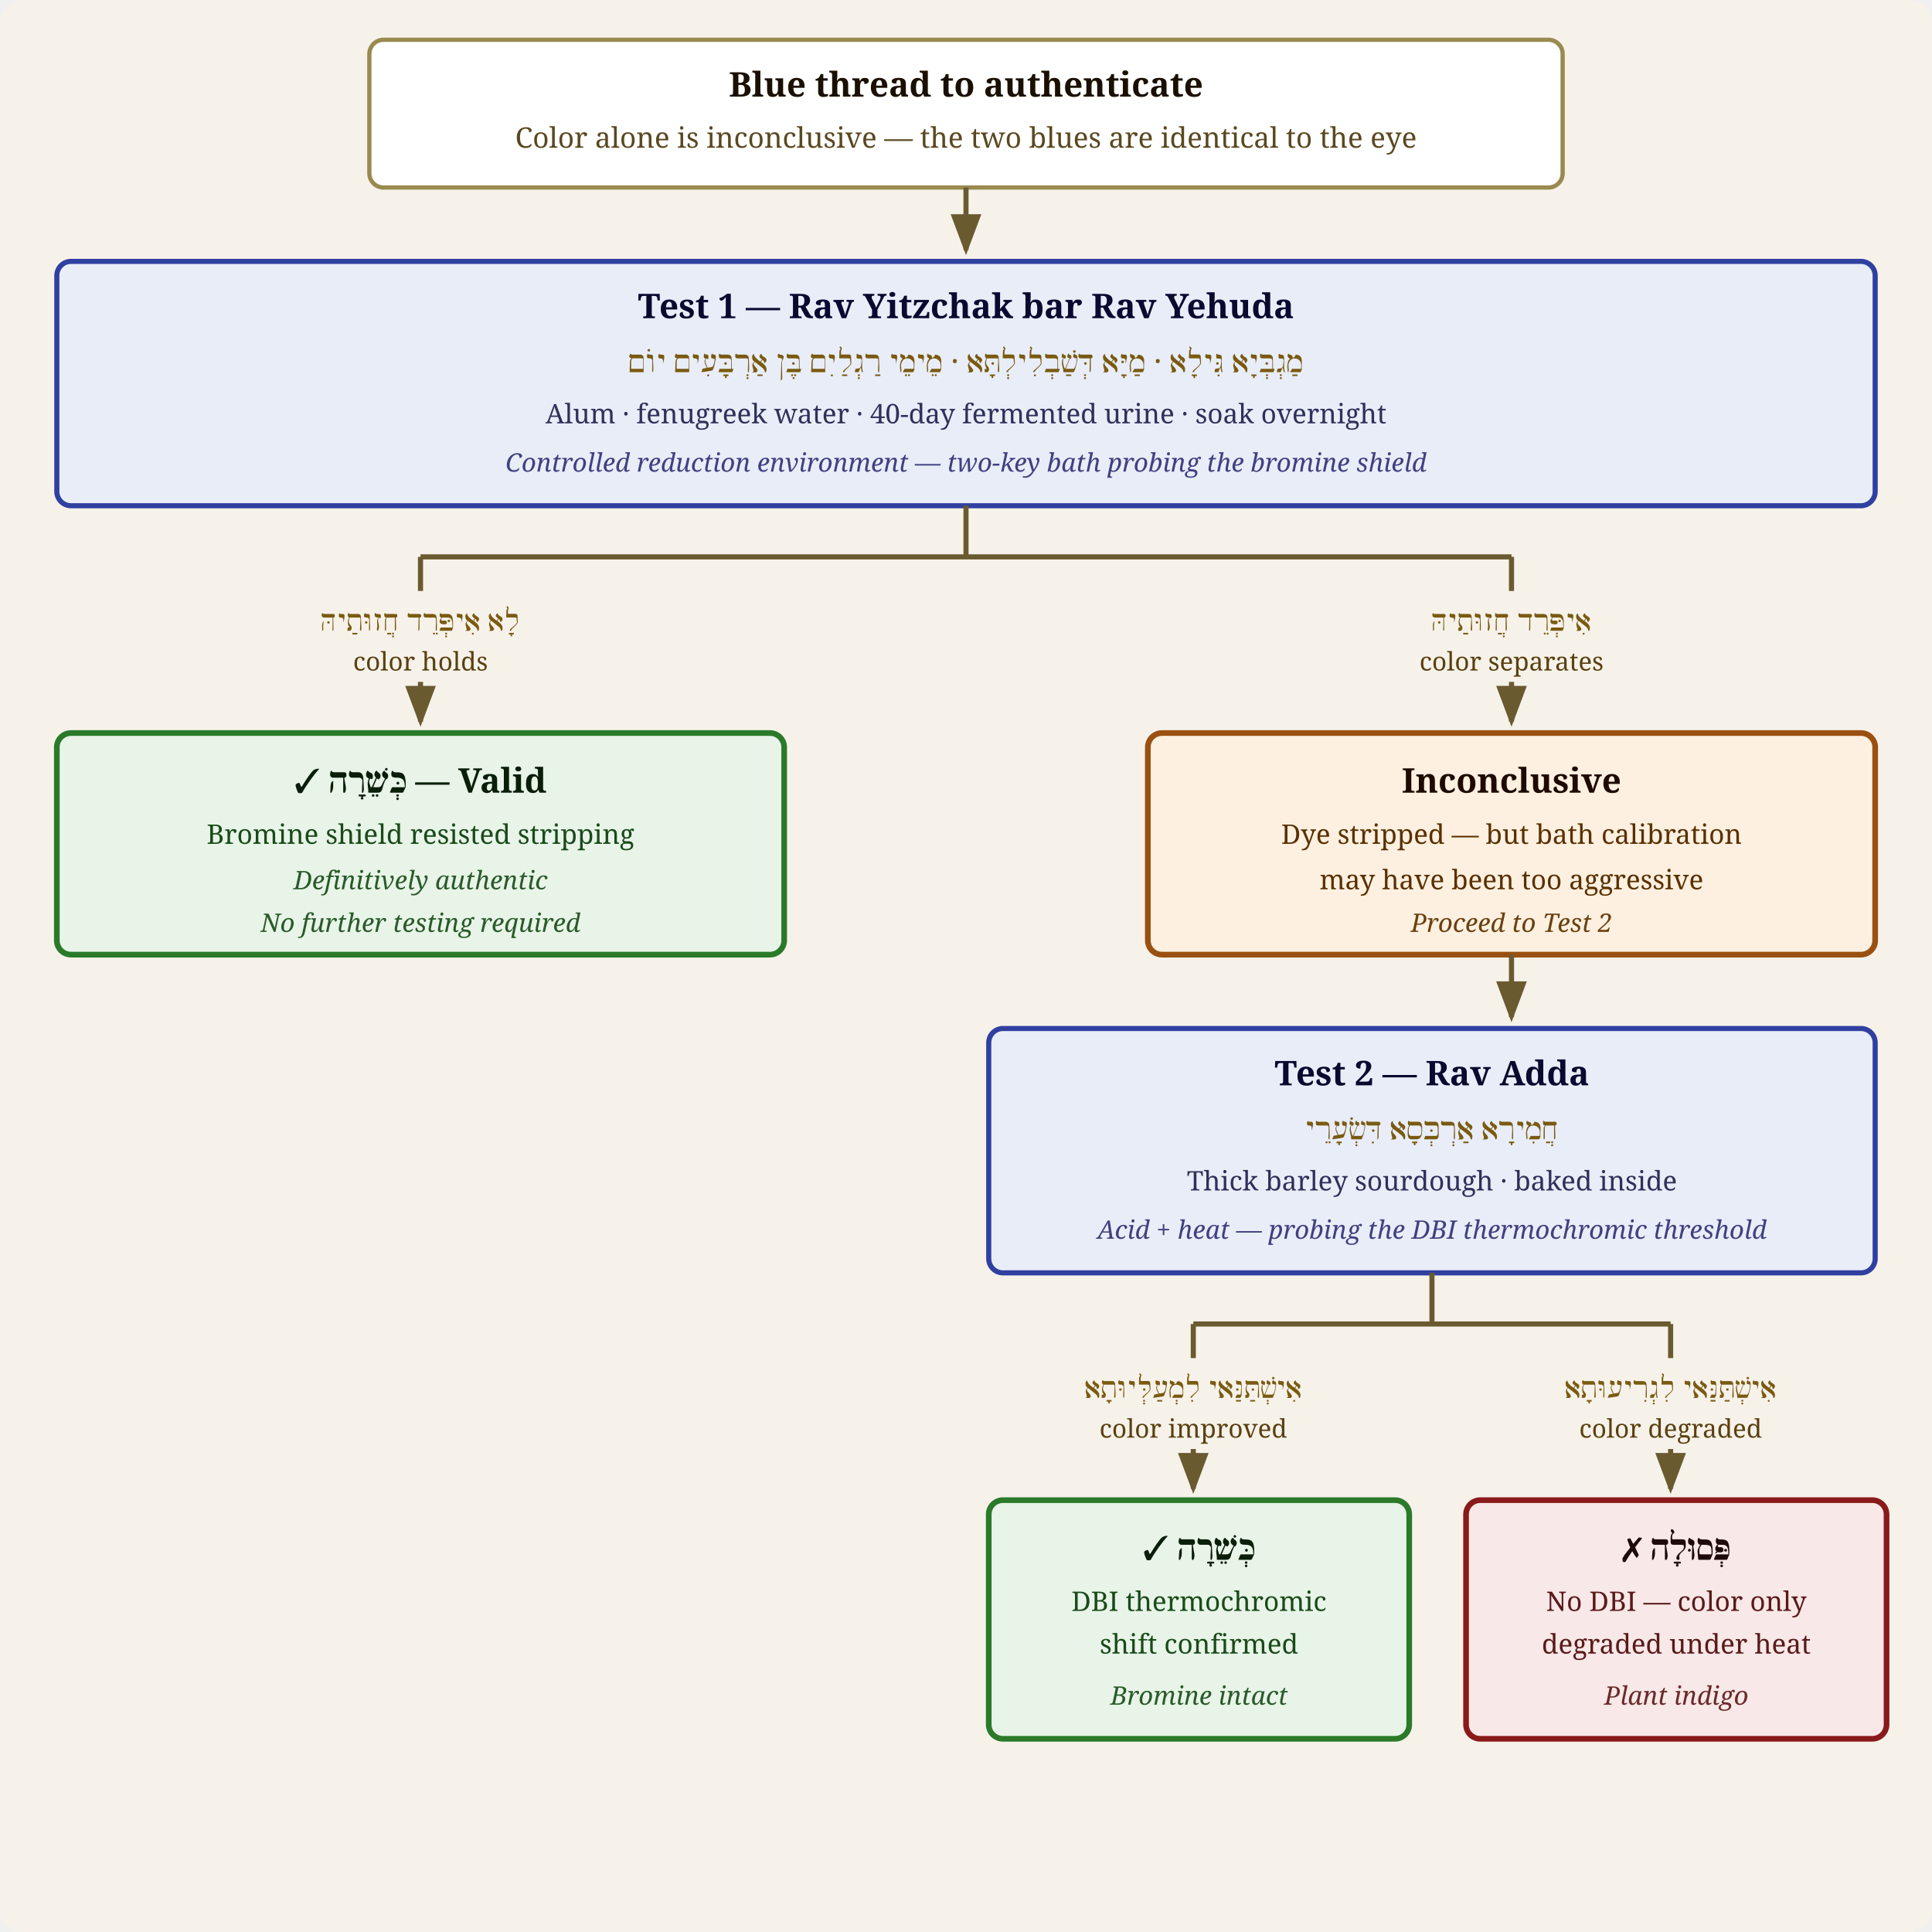
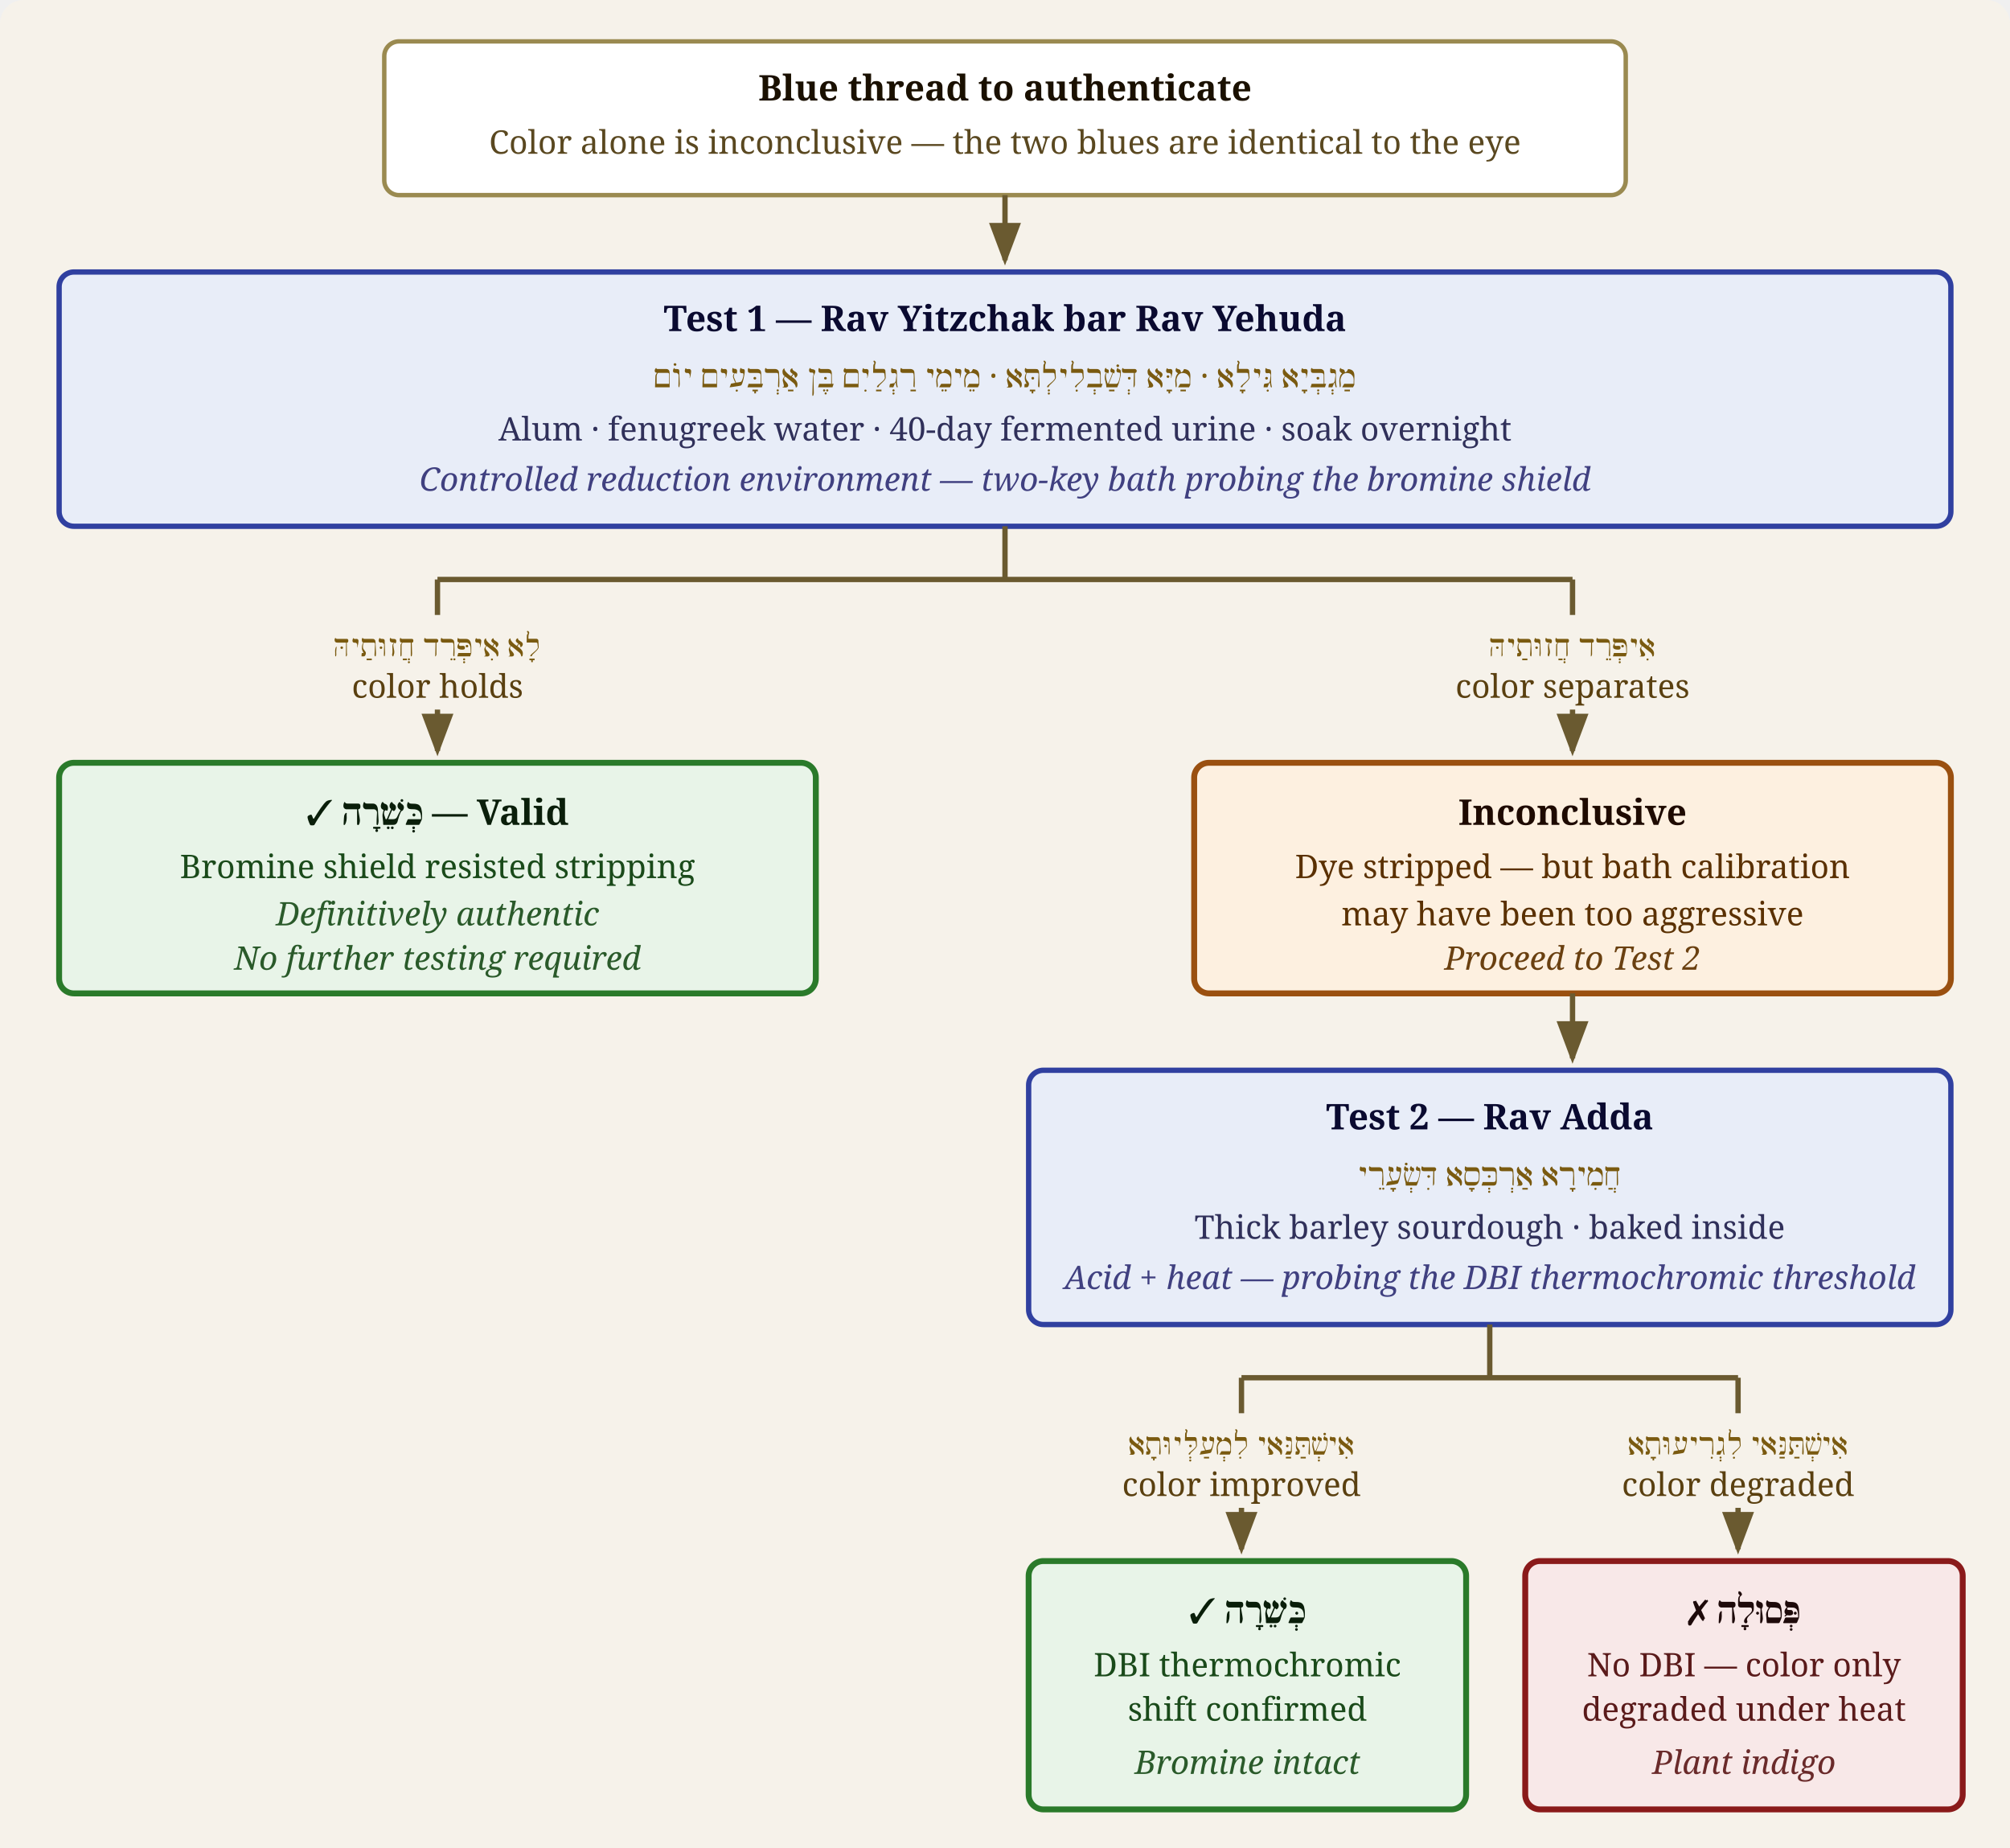
- <svg xmlns="http://www.w3.org/2000/svg" viewBox="0 0 680 680">
+ <svg xmlns="http://www.w3.org/2000/svg" viewBox="0 0 680 625">
  <rect width="680" height="680" fill="#f6f2ea" rx="8" />
  <defs>
    <marker id="d18a" markerWidth="8" markerHeight="6" refX="7" refY="3" orient="auto">
      <polygon points="0 0,8 3,0 6" fill="#6a5a30" />
    </marker>
  </defs>
  <rect x="130" y="14" width="420" height="52" rx="5" fill="#fff" stroke="#9a8a50" stroke-width="1.5" />
  <text x="340" y="34" text-anchor="middle" fill="#1a1000" font-size="12" font-weight="bold" font-family="Georgia,serif">Blue thread to authenticate</text>
-   <text x="340" y="52" text-anchor="middle" fill="#5a4820" font-size="10" font-family="Georgia,serif">Color alone is inconclusive — the two blues are identical to the eye</text>
+   <text x="340" y="52" text-anchor="middle" fill="#5a4820" font-size="11" font-family="Georgia,serif">Color alone is inconclusive — the two blues are identical to the eye</text>
  <line x1="340" y1="66" x2="340" y2="88" stroke="#6a5a30" stroke-width="1.8" marker-end="url(#d18a)" />
  <rect x="20" y="92" width="640" height="86" rx="5" fill="#e8edf8" stroke="#3040a0" stroke-width="1.8" />
  <text x="340" y="112" text-anchor="middle" fill="#0a0a30" font-size="12" font-weight="bold" font-family="Georgia,serif">Test 1 — Rav Yitzchak bar Rav Yehuda</text>
  <text x="340" y="131" text-anchor="middle" fill="#7a5a10" font-size="11" font-family="serif">מַגְבְּיָא גִּילָא · מַיָּא דְּשַׁבְלִילְתָּא · מֵימֵי רַגְלַיִם בֶּן אַרְבָּעִים יוֹם</text>
-   <text x="340" y="149" text-anchor="middle" fill="#30305a" font-size="9.5" font-family="Georgia,serif">Alum · fenugreek water · 40-day fermented urine · soak overnight</text>
-   <text x="340" y="166" text-anchor="middle" fill="#404080" font-size="9" font-style="italic" font-family="Georgia,serif">Controlled reduction environment — two-key bath probing the bromine shield</text>
+   <text x="340" y="149" text-anchor="middle" fill="#30305a" font-size="11" font-family="Georgia,serif">Alum · fenugreek water · 40-day fermented urine · soak overnight</text>
+   <text x="340" y="166" text-anchor="middle" fill="#404080" font-size="11" font-style="italic" font-family="Georgia,serif">Controlled reduction environment — two-key bath probing the bromine shield</text>
  <line x1="340" y1="178" x2="340" y2="196" stroke="#6a5a30" stroke-width="1.8" />
  <line x1="148" y1="196" x2="532" y2="196" stroke="#6a5a30" stroke-width="1.8" />
  <line x1="148" y1="196" x2="148" y2="208" stroke="#6a5a30" stroke-width="1.8" />
  <line x1="532" y1="196" x2="532" y2="208" stroke="#6a5a30" stroke-width="1.8" />
  <text x="148" y="222" text-anchor="middle" fill="#7a5a10" font-size="10.5" font-family="serif">לָא אִיפְּרֵד חֲזוּתַיהּ</text>
-   <text x="148" y="236" text-anchor="middle" fill="#5a4010" font-size="9" font-family="Georgia,serif">color holds</text>
+   <text x="148" y="236" text-anchor="middle" fill="#5a4010" font-size="11" font-family="Georgia,serif">color holds</text>
  <text x="532" y="222" text-anchor="middle" fill="#7a5a10" font-size="10.5" font-family="serif">אִיפְּרֵד חֲזוּתַיהּ</text>
-   <text x="532" y="236" text-anchor="middle" fill="#5a4010" font-size="9" font-family="Georgia,serif">color separates</text>
+   <text x="532" y="236" text-anchor="middle" fill="#5a4010" font-size="11" font-family="Georgia,serif">color separates</text>
  <line x1="148" y1="240" x2="148" y2="254" stroke="#6a5a30" stroke-width="1.8" marker-end="url(#d18a)" />
  <line x1="532" y1="240" x2="532" y2="254" stroke="#6a5a30" stroke-width="1.8" marker-end="url(#d18a)" />
  <rect x="20" y="258" width="256" height="78" rx="5" fill="#e8f4e8" stroke="#2a7a2a" stroke-width="2" />
  <text x="148" y="279" text-anchor="middle" fill="#0a1e0a" font-size="12" font-weight="bold" font-family="Georgia,serif">✓ כְּשֵׁרָה — Valid</text>
-   <text x="148" y="297" text-anchor="middle" fill="#1a4a1a" font-size="9.5" font-family="Georgia,serif">Bromine shield resisted stripping</text>
-   <text x="148" y="313" text-anchor="middle" fill="#2a5a2a" font-size="9" font-style="italic" font-family="Georgia,serif">Definitively authentic</text>
-   <text x="148" y="328" text-anchor="middle" fill="#2a5a2a" font-size="9" font-style="italic" font-family="Georgia,serif">No further testing required</text>
+   <text x="148" y="297" text-anchor="middle" fill="#1a4a1a" font-size="11" font-family="Georgia,serif">Bromine shield resisted stripping</text>
+   <text x="148" y="313" text-anchor="middle" fill="#2a5a2a" font-size="11" font-style="italic" font-family="Georgia,serif">Definitively authentic</text>
+   <text x="148" y="328" text-anchor="middle" fill="#2a5a2a" font-size="11" font-style="italic" font-family="Georgia,serif">No further testing required</text>
  <rect x="404" y="258" width="256" height="78" rx="5" fill="#fdf0e0" stroke="#9a5010" stroke-width="2" />
  <text x="532" y="279" text-anchor="middle" fill="#1e0a00" font-size="12" font-weight="bold" font-family="Georgia,serif">Inconclusive</text>
-   <text x="532" y="297" text-anchor="middle" fill="#5a3000" font-size="9.5" font-family="Georgia,serif">Dye stripped — but bath calibration</text>
-   <text x="532" y="313" text-anchor="middle" fill="#5a3000" font-size="9.5" font-family="Georgia,serif">may have been too aggressive</text>
-   <text x="532" y="328" text-anchor="middle" fill="#6a4010" font-size="9" font-style="italic" font-family="Georgia,serif">Proceed to Test 2</text>
+   <text x="532" y="297" text-anchor="middle" fill="#5a3000" font-size="11" font-family="Georgia,serif">Dye stripped — but bath calibration</text>
+   <text x="532" y="313" text-anchor="middle" fill="#5a3000" font-size="11" font-family="Georgia,serif">may have been too aggressive</text>
+   <text x="532" y="328" text-anchor="middle" fill="#6a4010" font-size="11" font-style="italic" font-family="Georgia,serif">Proceed to Test 2</text>
  <line x1="532" y1="336" x2="532" y2="358" stroke="#6a5a30" stroke-width="1.8" marker-end="url(#d18a)" />
  <rect x="348" y="362" width="312" height="86" rx="5" fill="#e8edf8" stroke="#3040a0" stroke-width="1.8" />
  <text x="504" y="382" text-anchor="middle" fill="#0a0a30" font-size="12" font-weight="bold" font-family="Georgia,serif">Test 2 — Rav Adda</text>
  <text x="504" y="401" text-anchor="middle" fill="#7a5a10" font-size="11" font-family="serif">חֲמִירָא אַרְכְּסָא דִּשְׂעָרֵי</text>
-   <text x="504" y="419" text-anchor="middle" fill="#30305a" font-size="9.5" font-family="Georgia,serif">Thick barley sourdough · baked inside</text>
-   <text x="504" y="436" text-anchor="middle" fill="#404080" font-size="9" font-style="italic" font-family="Georgia,serif">Acid + heat — probing the DBI thermochromic threshold</text>
+   <text x="504" y="419" text-anchor="middle" fill="#30305a" font-size="11" font-family="Georgia,serif">Thick barley sourdough · baked inside</text>
+   <text x="504" y="436" text-anchor="middle" fill="#404080" font-size="11" font-style="italic" font-family="Georgia,serif">Acid + heat — probing the DBI thermochromic threshold</text>
  <line x1="504" y1="448" x2="504" y2="466" stroke="#6a5a30" stroke-width="1.8" />
  <line x1="420" y1="466" x2="588" y2="466" stroke="#6a5a30" stroke-width="1.8" />
  <line x1="420" y1="466" x2="420" y2="478" stroke="#6a5a30" stroke-width="1.8" />
  <line x1="588" y1="466" x2="588" y2="478" stroke="#6a5a30" stroke-width="1.8" />
  <text x="420" y="492" text-anchor="middle" fill="#7a5a10" font-size="10.5" font-family="serif">אִישְׁתַּנַּאי לִמְעַלְּיוּתָא</text>
-   <text x="420" y="506" text-anchor="middle" fill="#5a4010" font-size="9" font-family="Georgia,serif">color improved</text>
+   <text x="420" y="506" text-anchor="middle" fill="#5a4010" font-size="11" font-family="Georgia,serif">color improved</text>
  <text x="588" y="492" text-anchor="middle" fill="#7a5a10" font-size="10.5" font-family="serif">אִישְׁתַּנַּאי לִגְרִיעוּתָא</text>
-   <text x="588" y="506" text-anchor="middle" fill="#5a4010" font-size="9" font-family="Georgia,serif">color degraded</text>
+   <text x="588" y="506" text-anchor="middle" fill="#5a4010" font-size="11" font-family="Georgia,serif">color degraded</text>
  <line x1="420" y1="510" x2="420" y2="524" stroke="#6a5a30" stroke-width="1.8" marker-end="url(#d18a)" />
  <line x1="588" y1="510" x2="588" y2="524" stroke="#6a5a30" stroke-width="1.8" marker-end="url(#d18a)" />
  <rect x="348" y="528" width="148" height="84" rx="5" fill="#e8f4e8" stroke="#2a7a2a" stroke-width="2" />
  <text x="422" y="549" text-anchor="middle" fill="#0a1e0a" font-size="12" font-weight="bold" font-family="Georgia,serif">✓ כְּשֵׁרָה</text>
-   <text x="422" y="567" text-anchor="middle" fill="#1a4a1a" font-size="9.5" font-family="Georgia,serif">DBI thermochromic</text>
-   <text x="422" y="582" text-anchor="middle" fill="#1a4a1a" font-size="9.5" font-family="Georgia,serif">shift confirmed</text>
-   <text x="422" y="600" text-anchor="middle" fill="#2a5a2a" font-size="9" font-style="italic" font-family="Georgia,serif">Bromine intact</text>
+   <text x="422" y="567" text-anchor="middle" fill="#1a4a1a" font-size="11" font-family="Georgia,serif">DBI thermochromic</text>
+   <text x="422" y="582" text-anchor="middle" fill="#1a4a1a" font-size="11" font-family="Georgia,serif">shift confirmed</text>
+   <text x="422" y="600" text-anchor="middle" fill="#2a5a2a" font-size="11" font-style="italic" font-family="Georgia,serif">Bromine intact</text>
  <rect x="516" y="528" width="148" height="84" rx="5" fill="#f8e8e8" stroke="#8a1a1a" stroke-width="2" />
  <text x="590" y="549" text-anchor="middle" fill="#1e0a0a" font-size="12" font-weight="bold" font-family="Georgia,serif">✗ פְּסוּלָה</text>
-   <text x="590" y="567" text-anchor="middle" fill="#5a1a1a" font-size="9.5" font-family="Georgia,serif">No DBI — color only</text>
-   <text x="590" y="582" text-anchor="middle" fill="#5a1a1a" font-size="9.5" font-family="Georgia,serif">degraded under heat</text>
-   <text x="590" y="600" text-anchor="middle" fill="#6a2a2a" font-size="9" font-style="italic" font-family="Georgia,serif">Plant indigo</text>
+   <text x="590" y="567" text-anchor="middle" fill="#5a1a1a" font-size="11" font-family="Georgia,serif">No DBI — color only</text>
+   <text x="590" y="582" text-anchor="middle" fill="#5a1a1a" font-size="11" font-family="Georgia,serif">degraded under heat</text>
+   <text x="590" y="600" text-anchor="middle" fill="#6a2a2a" font-size="11" font-style="italic" font-family="Georgia,serif">Plant indigo</text>
</svg>
